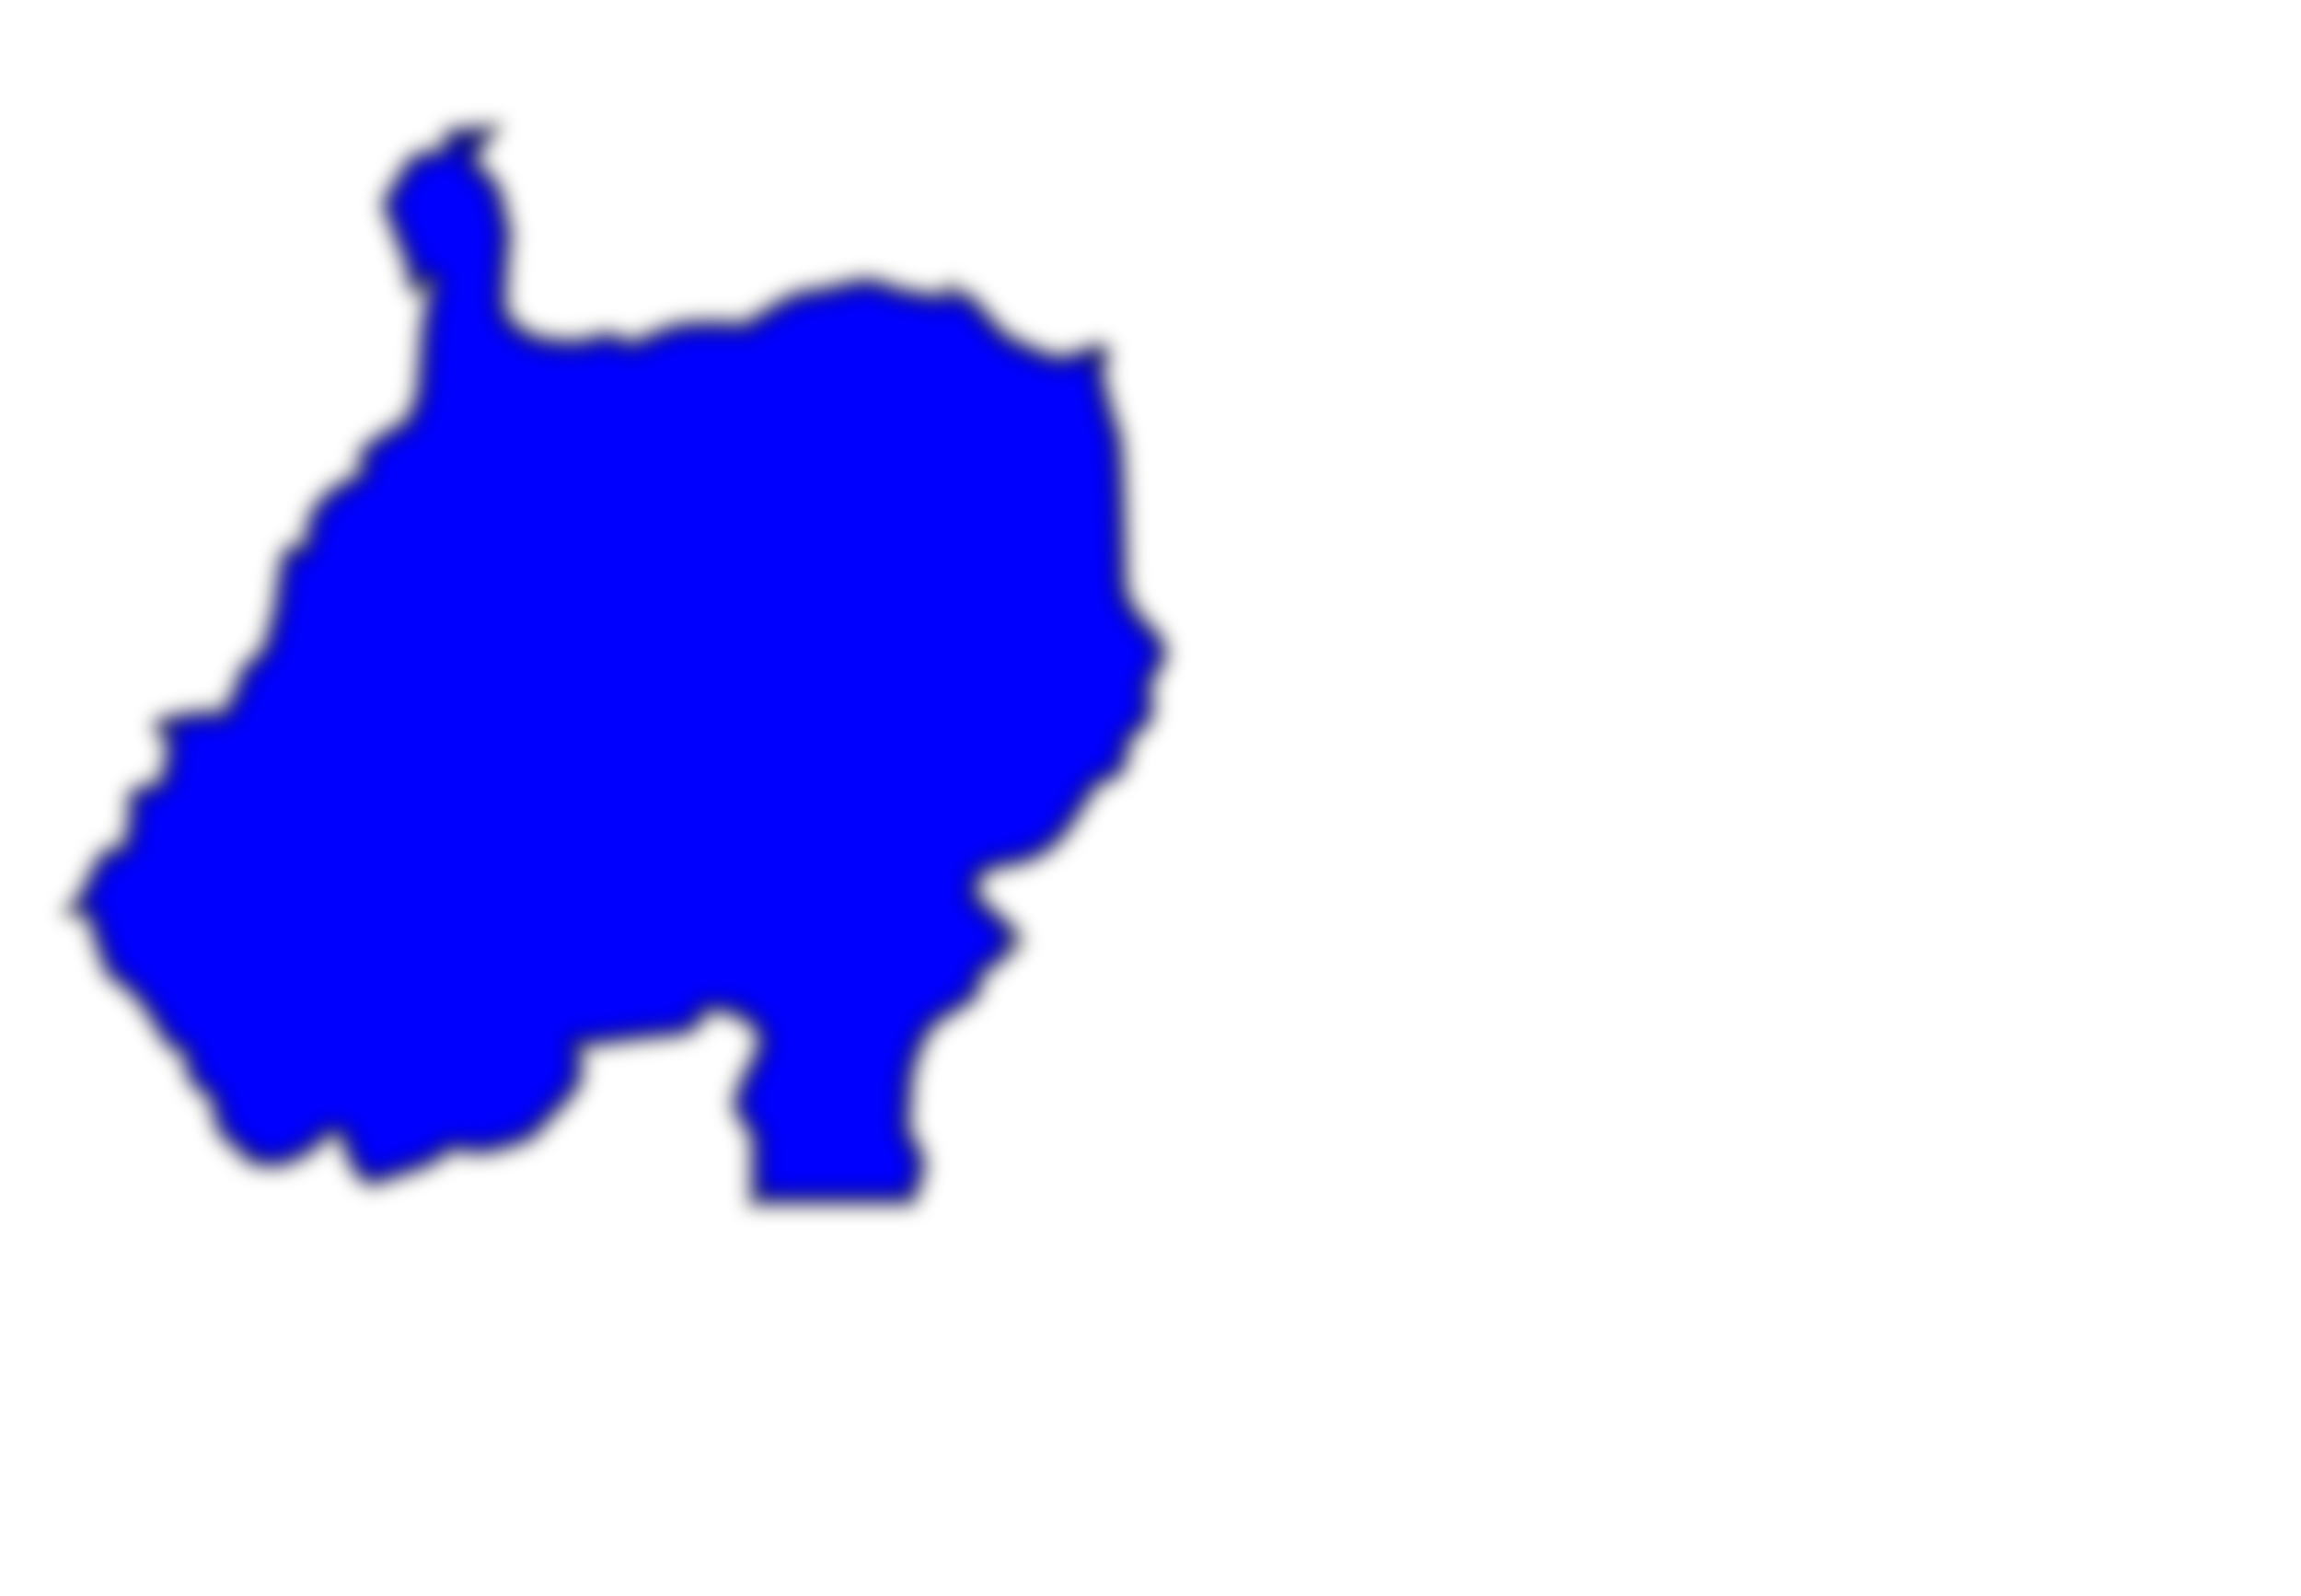
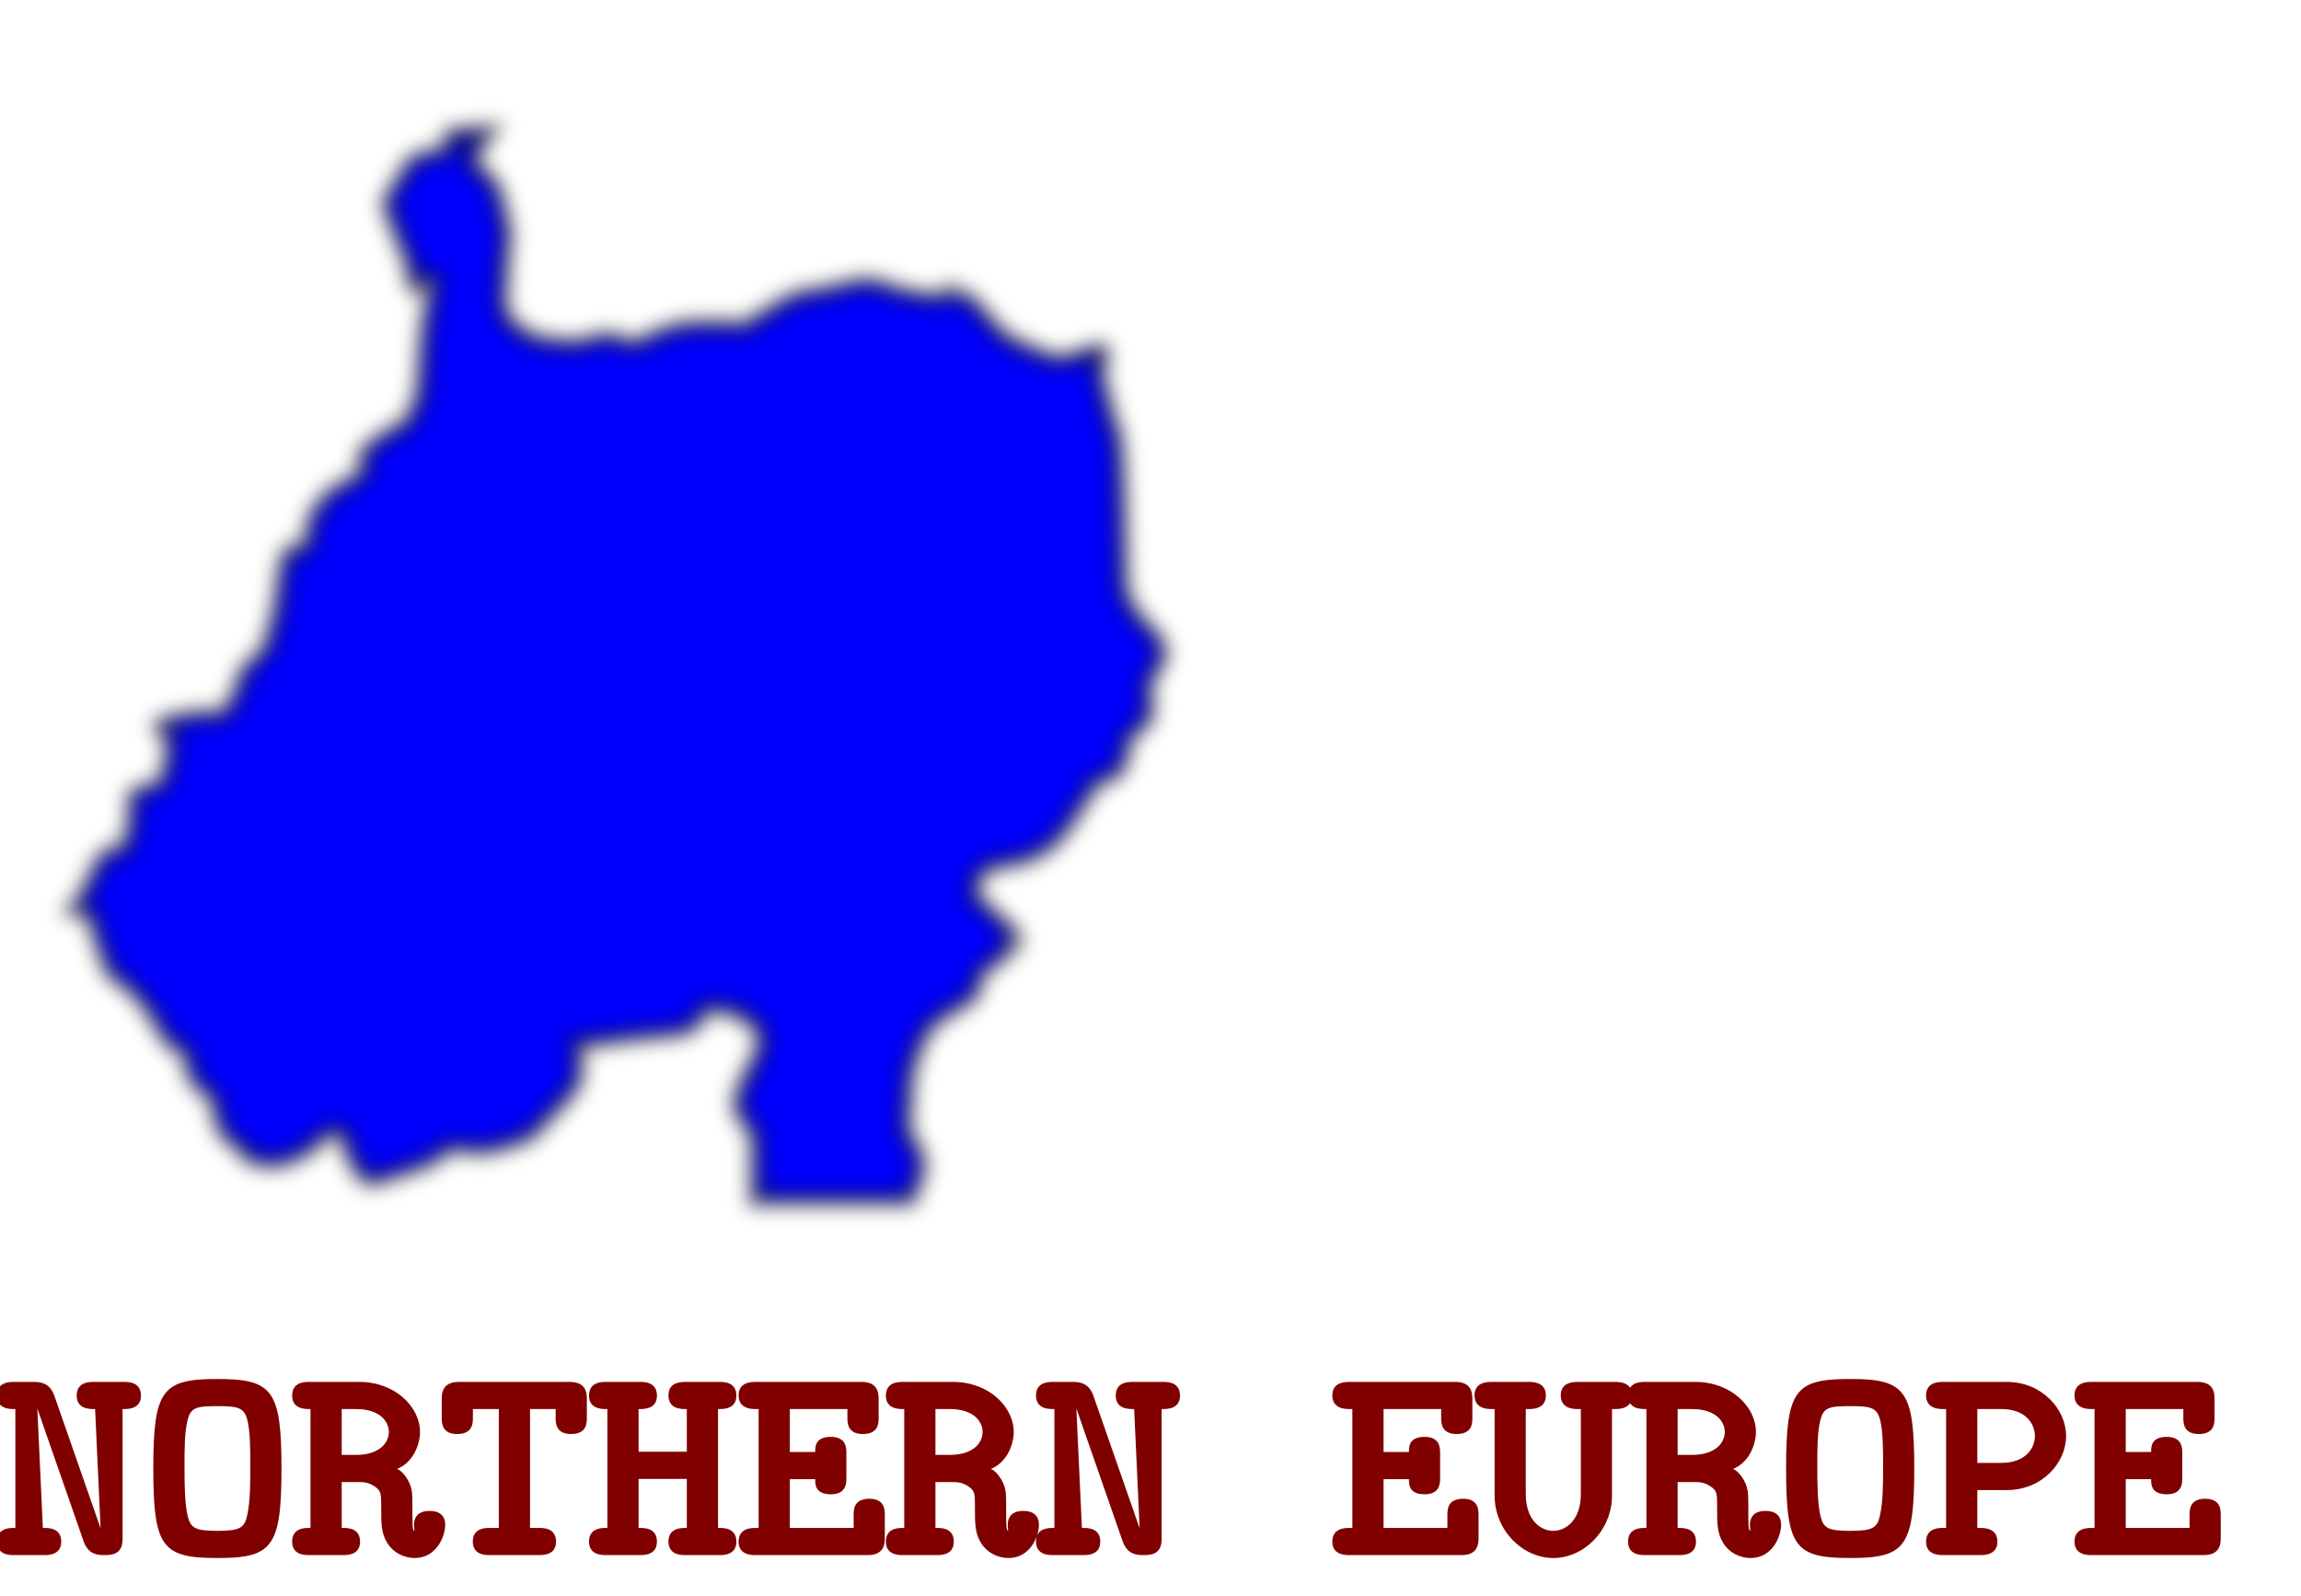
<svg xmlns="http://www.w3.org/2000/svg" id="svg2" viewBox="0 0 750 520" preserveAspectRatio="xMidYMid meet" version="1.2" style="enable-background:new" enable-background="new" width="100%" height="100%">
  <defs id="defs3186" />
  <filter id="filter12871">
    <feGaussianBlur stdDeviation="0.581" id="feGaussianBlur12873" />
  </filter>
  <path style="fill:blue;fill-opacity:1;fill-rule:evenodd;stroke:#000000;stroke-width:1.2;stroke-linecap:butt;stroke-linejoin:miter;stroke-miterlimit:4.322;stroke-opacity:0.585;stroke-dasharray:none;stroke-dashoffset:0;display:inline;filter:url(#filter12871)" d="m 563,263.625 1.25,0.125 c 0.847,0.794 1.452,1.718 2.312,2.5 0,0 2.5,1.375 3.375,1.375 0.875,0 1.875,-0.562 2.375,-0.625 0.5,-0.062 -0.062,0.875 -0.062,1.188 0,0.312 0.688,3.25 1,3.875 0.312,0.625 0.375,8.062 0.438,9.438 0.062,1.375 1.375,2.75 1.75,3.062 0.375,0.312 0.625,1.062 0.625,1.375 0,0.312 -0.812,1.375 -0.875,1.812 -0.062,0.438 0.125,1.188 0.062,1.75 -0.062,0.562 -0.5,0.812 -1,1.25 -0.5,0.438 -0.375,1.438 -0.688,2.062 -0.312,0.625 -0.812,0.625 -1.438,0.875 -1.685,2.299 -2.098,4.338 -5,5 -0.562,0 -2.062,0.438 -2.25,0.938 -0.188,0.5 -0.188,1.5 -0.188,1.5 L 567,303.312 c -0.696,1.091 -0.431,1.091 -0.431,1.091 0,0 -0.707,0.707 -1.149,0.884 -0.442,0.177 -0.619,1.061 -0.707,1.503 -0.088,0.442 -0.884,0.795 -2.21,1.679 -1.326,0.884 -1.856,3.801 -1.856,3.801 0,0 -0.177,2.828 -0.177,3.182 0,0.354 0.795,1.414 0.884,2.121 0.088,0.707 -0.619,2.21 -0.619,2.21 l -9.192,0 0,-3.889 c 0,0 -0.972,-1.414 -1.061,-1.768 -0.088,-0.354 0.354,-1.503 0.53,-1.856 0.177,-0.354 0.707,-1.237 0.884,-2.033 0.177,-0.795 -0.707,-1.768 -1.149,-1.856 -0.442,-0.088 -0.442,-0.354 -0.442,-0.354 0,0 -1.414,-0.265 -1.856,-0.177 -0.442,0.088 -0.442,0.795 -0.972,1.149 -0.53,0.354 -1.414,0.354 -2.298,0.442 -0.884,0.088 -4.685,0.619 -4.685,0.619 0,0 0,1.149 0,2.033 0,0.884 -1.856,2.475 -2.386,3.182 -0.53,0.707 -1.149,0.795 -2.298,1.149 -1.149,0.354 -1.326,0.177 -2.386,0.088 -1.061,-0.088 -0.972,0.354 -1.768,0.795 -0.795,0.442 -2.475,0.884 -3.359,1.237 -0.884,0.354 -1.768,-2.21 -1.768,-2.652 0,-0.442 -1.326,-0.265 -1.326,-0.265 0,0 -0.795,0.972 -1.591,1.326 -0.795,0.354 -1.061,0.619 -2.21,0.442 -1.149,-0.177 -0.903,-0.584 -0.903,-0.584 0,0 -0.938,-0.688 -1.25,-1.062 -0.312,-0.375 -0.5,-1.188 -0.625,-1.938 -0.125,-0.75 -0.688,-0.688 -1.062,-1.188 -0.375,-0.5 -0.438,-0.625 -0.562,-1.438 -0.125,-0.812 -0.375,-0.812 -0.812,-0.938 -0.438,-0.125 -0.875,-1.25 -1.75,-2.5 -0.875,-1.25 -2.188,-2.062 -2.188,-2.062 0,0 -1.062,-2.75 -1,-3.188 0.062,-0.438 -1.125,-0.75 -1.125,-0.75 0.75,-0.875 1.375,-3.125 2,-3.375 0.625,-0.25 1,0.375 1.375,-1.625 0.375,-2 -0.25,-1.625 0.375,-2.125 0.625,-0.5 1.375,0.125 1.75,-1.25 0.375,-1.375 0.25,-1.625 0.25,-2.25 0,-0.625 -1.75,-0.625 0.625,-1.125 2.375,-0.5 2.5,0.25 3,-0.75 0.5,-1 0.5,-0.75 0.75,-1.75 0.25,-1 0.75,-0.75 1.375,-1.75 0.625,-1 0.25,-1 0.625,-1.875 0.375,-0.875 0.375,-4.125 1,-4.375 0.625,-0.25 0.625,0.5 1,-0.5 0.375,-1 0,-1.25 0.75,-2.25 0.75,-1 0.875,-0.875 1.625,-1.375 0.75,-0.5 0.875,-0.375 1.125,-1 0.25,-0.625 -0.875,-0.5 0.875,-1.75 1.75,-1.25 1.625,-0.75 1.875,-1.375 0.25,-0.625 0.5,-1 0.625,-1.625 0.125,-0.625 0,-0.625 0.125,-1.5 0.125,-0.875 0,-0.25 0.125,-1.75 0.125,-1.5 0.375,-2.5 0.5,-3.125 0.125,-0.625 0.25,-1 -0.375,-0.875 -0.625,0.125 -0.75,1.125 -0.875,0 -0.125,-1.125 -0.375,-1.5 -0.625,-2.125 -0.25,-0.625 -0.625,-1.75 -0.625,-1.75 0,0 -0.5,-0.5 0,-1.25 0.5,-0.75 1.125,-1.875 1.125,-1.875 0,0 0.375,-0.375 1,-0.5 0.625,-0.125 0.75,0.125 1.25,-0.5 0.5,-0.625 -0.5,-0.75 0.75,-0.875 1.25,-0.125 1.5,-0.125 1.5,-0.125 l -0.75,1.125 -0.125,1 c 0,0 1.375,0.75 1.625,2.25 0.25,1.5 0.5,1.625 0.375,2.375 -0.125,0.75 -0.25,3.75 -0.25,3.75 0,0 0,1 0.75,1.625 0.75,0.625 1.25,0.875 2,1 0.75,0.125 2.125,0.25 2.75,0 0.625,-0.25 1.25,-0.375 1.875,0 0.625,0.375 1.375,0 1.875,-0.25 0.5,-0.25 1.125,-0.5 1.75,-0.625 0.625,-0.125 1.125,-0.125 2.375,-0.125 1.25,0 1.625,0.25 2.125,-0.25 0.5,-0.5 0.375,-0.125 1,-0.625 0.625,-0.5 1.875,-1.125 2.5,-1.125 0.625,0 0.625,-0.125 1.375,-0.25 0.75,-0.125 1.75,-0.625 2.75,-0.25 1,0.375 1.375,0.5 2.25,0.625 0.875,0.125 1.25,0.375 1.75,0 z" id="alaska" transform="matrix(5.351719,0,0,5.226507,-2704.84,-1280.931)" />
+   <text xml:space="preserve" style="font-size:89.305px;font-style:normal;font-variant:normal;font-weight:bold;font-stretch:normal;text-align:start;line-height:125%;letter-spacing:0px;word-spacing:0px;writing-mode:lr-tb;text-anchor:start;fill:#800000;fill-opacity:1;stroke:none;display:inline;enable-background:new;font-family:Latin Modern Mono;-inkscape-font-specification:Latin Modern Mono Bold" x="-3.459" y="523.048" id="alberta_text" transform="scale(1.031926,0.9690615)">
+     <tspan id="tspan7513-9-23" x="-3.459" y="523.048" style="font-size:89.305px;font-style:normal;font-variant:normal;font-weight:bold;font-stretch:normal;text-align:start;line-height:125%;writing-mode:lr-tb;text-anchor:start;fill:#800000;font-family:Latin Modern Mono;-inkscape-font-specification:Latin Modern Mono Bold">NORTHERN EUROPE</tspan>
+   </text>
</svg>
